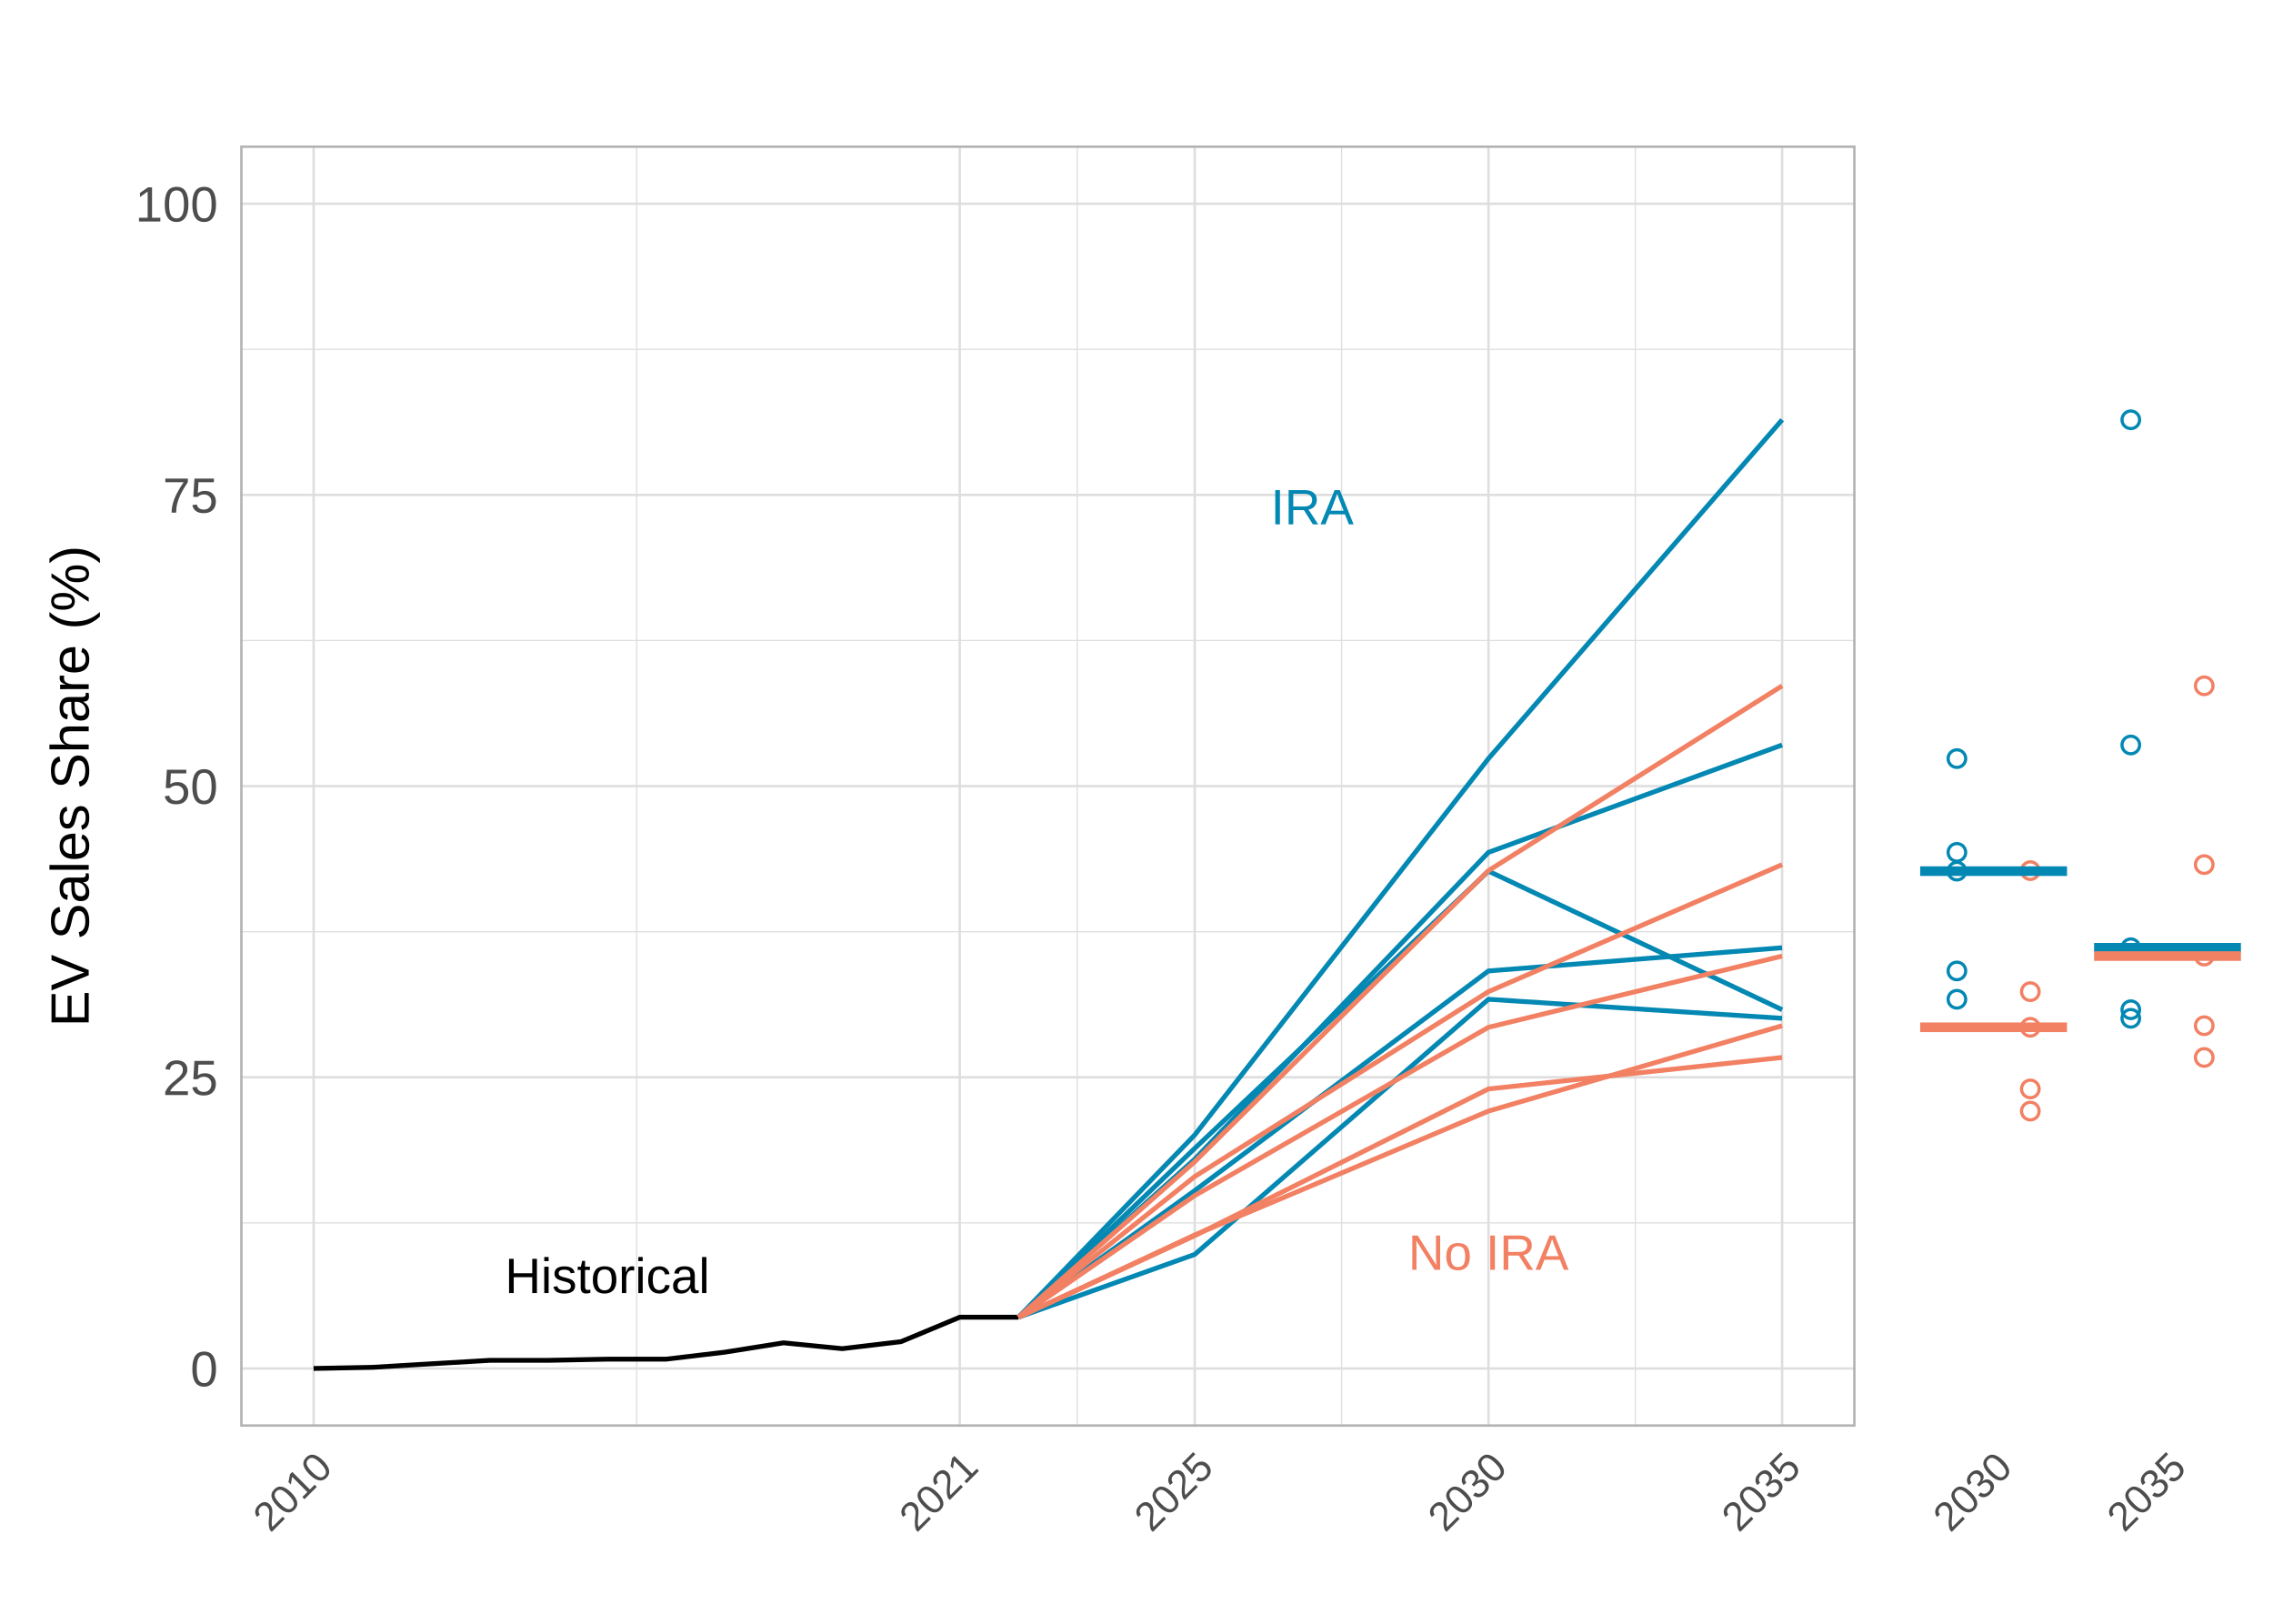
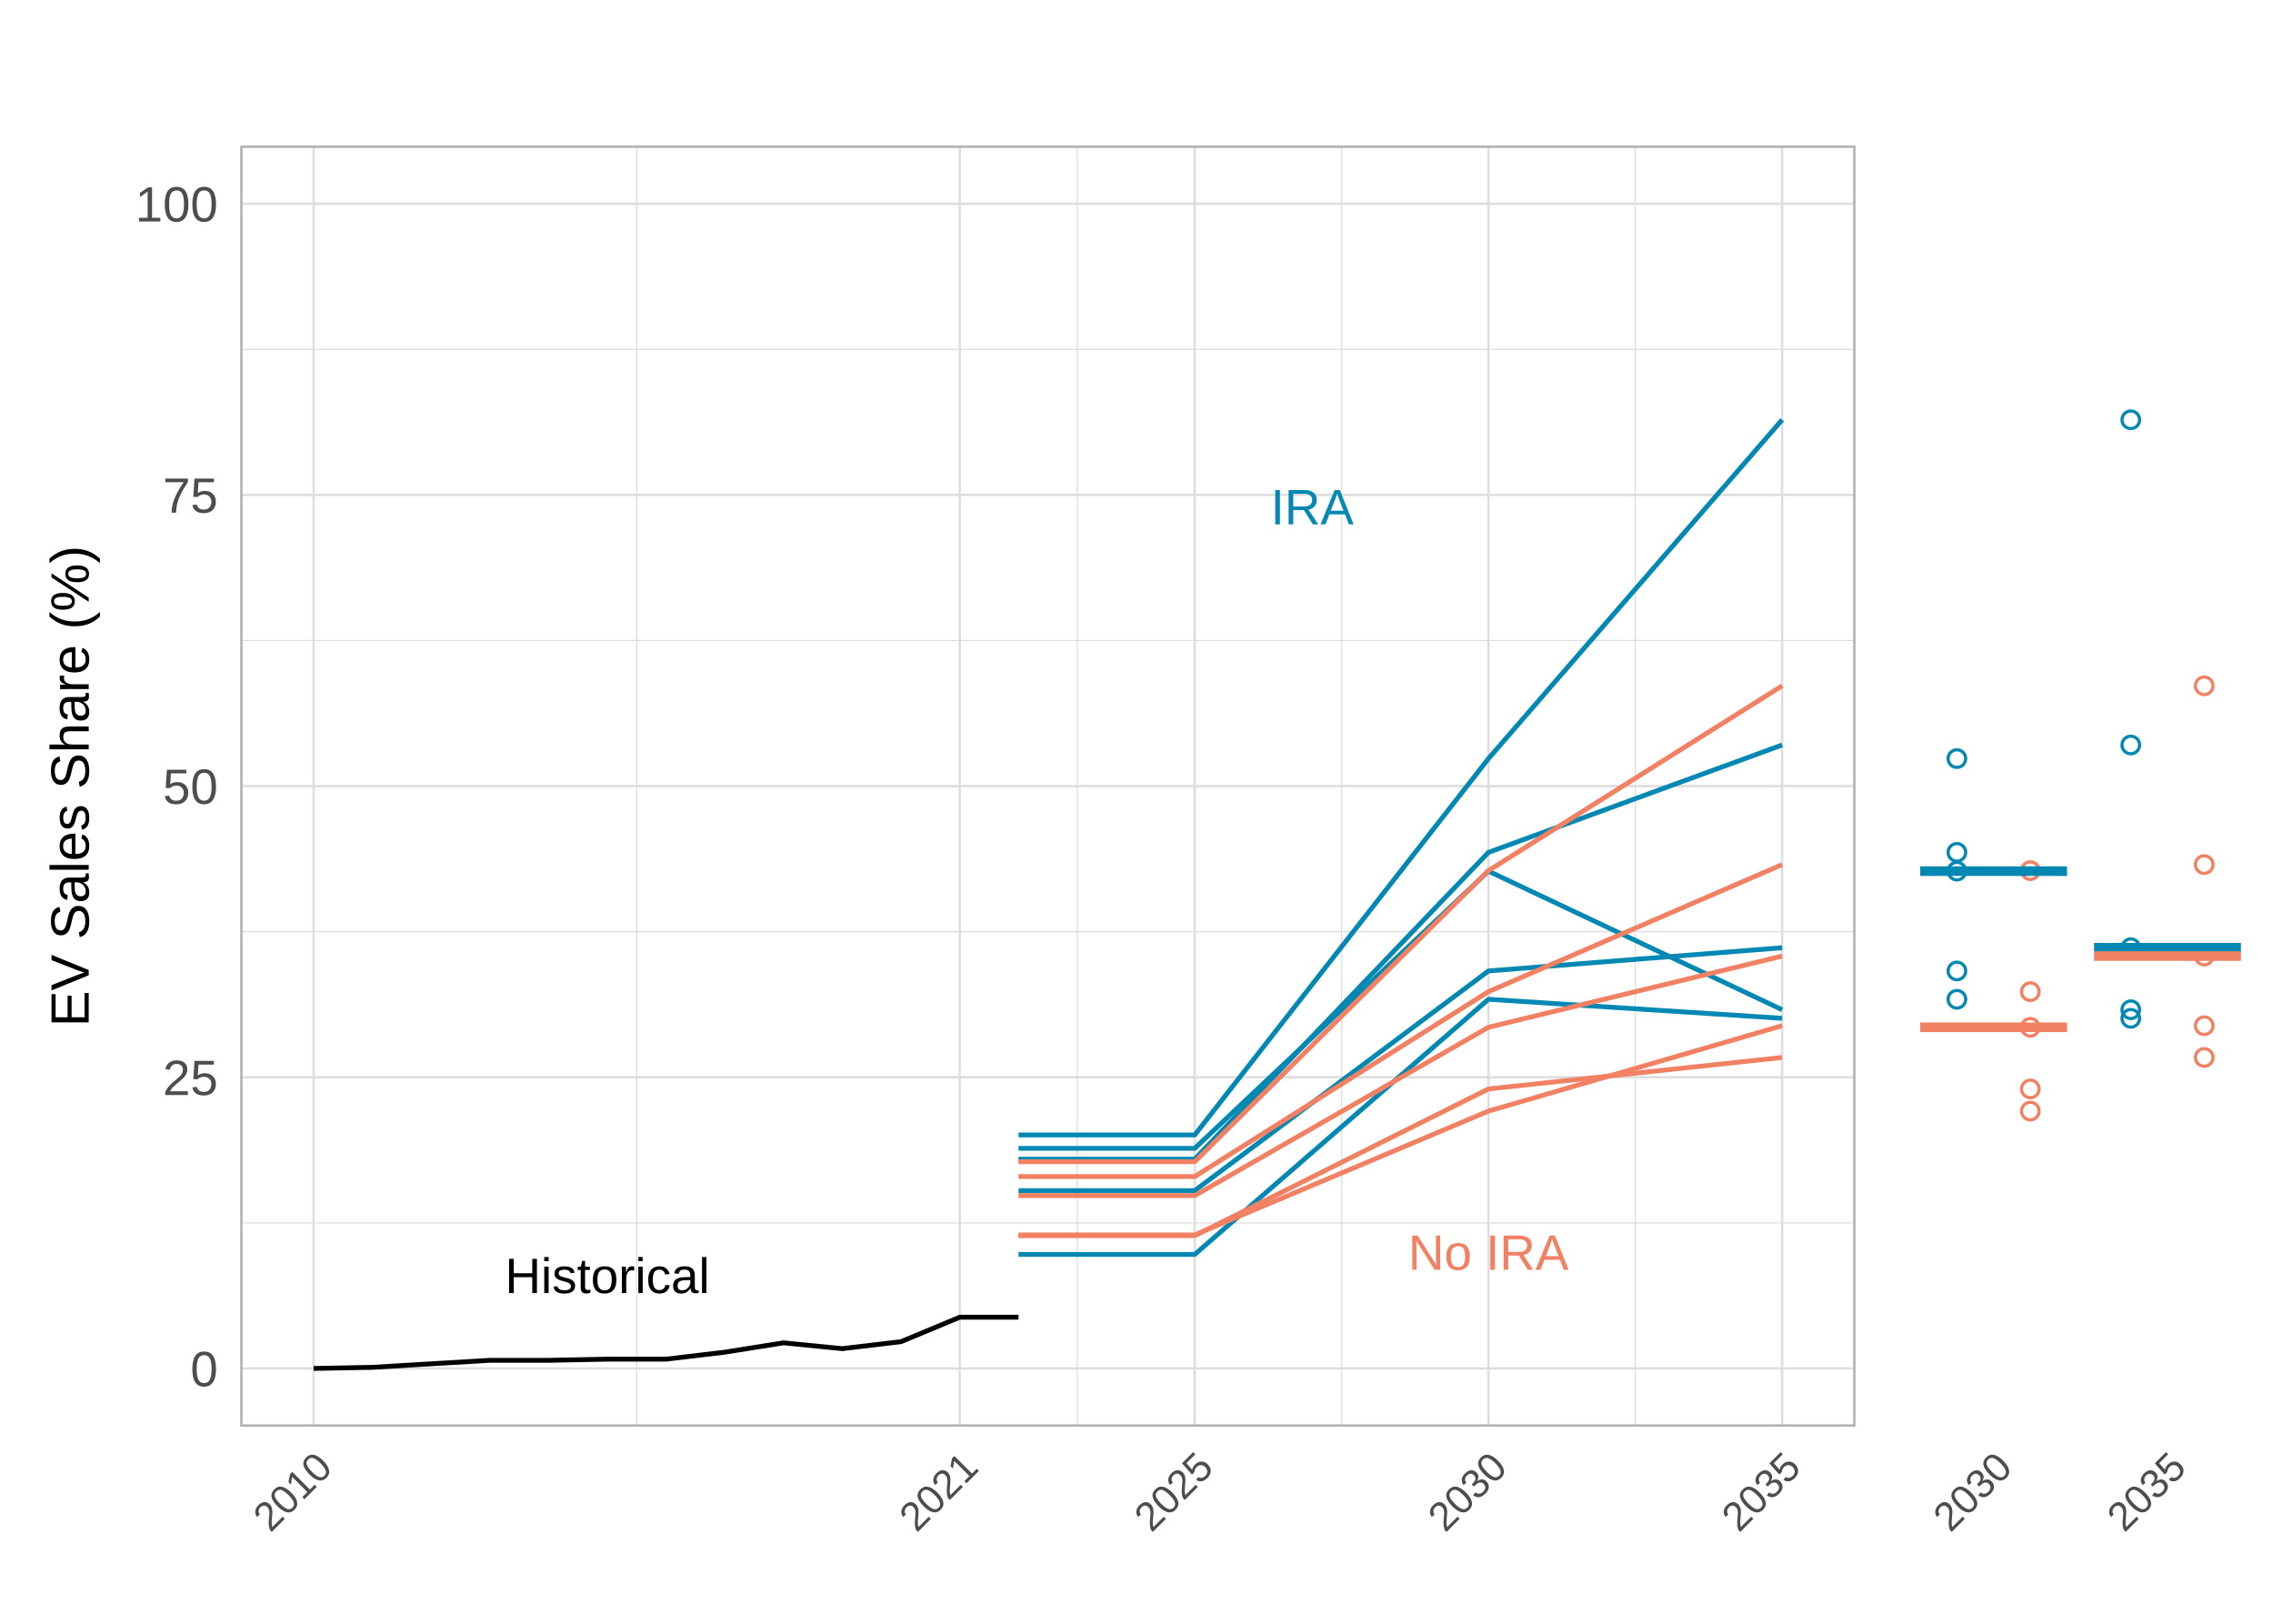
<svg xmlns="http://www.w3.org/2000/svg" class="svglite" width="504.00pt" height="360.00pt" viewBox="0 0 504.00 360.00">
  <defs>
    <style type="text/css">
    .svglite line, .svglite polyline, .svglite polygon, .svglite path, .svglite rect, .svglite circle {
      fill: none;
      stroke: #000000;
      stroke-linecap: round;
      stroke-linejoin: round;
      stroke-miterlimit: 10.00;
    }
    .svglite text {
      white-space: pre;
    }
  </style>
  </defs>
  <rect width="100%" height="100%" style="stroke: none; fill: #FFFFFF;" />
  <defs>
    <clipPath id="cpMC4wMHw1MDQuMDB8MC4wMHwzNjAuMDA=">
      <rect x="0.00" y="0.00" width="504.00" height="360.00" />
    </clipPath>
  </defs>
  <g clip-path="url(#cpMC4wMHw1MDQuMDB8MC4wMHwzNjAuMDA=)">
    <rect x="0" y="0.00" width="504.00" height="360.00" style="stroke-width: 1.07; stroke: #FFFFFF; fill: #FFFFFF;" />
  </g>
  <defs>
    <clipPath id="cpNS40OHw0MjEuNDB8NS40OHwzNTQuNTI=">
      <rect x="5.48" y="5.48" width="415.93" height="349.04" />
    </clipPath>
  </defs>
  <g clip-path="url(#cpNS40OHw0MjEuNDB8NS40OHwzNTQuNTI=)">
    <rect x="5.48" y="5.48" width="415.93" height="349.04" style="stroke-width: 1.07; stroke: #FFFFFF; fill: #FFFFFF;" />
  </g>
  <g clip-path="url(#cpMC4wMHw1MDQuMDB8MC4wMHwzNjAuMDA=)">
</g>
  <defs>
    <clipPath id="cpNTMuMjZ8NDExLjQ0fDMyLjI2fDMxNi4zMg==">
      <rect x="53.26" y="32.26" width="358.18" height="284.06" />
    </clipPath>
  </defs>
  <g clip-path="url(#cpNTMuMjZ8NDExLjQ0fDMyLjI2fDMxNi4zMg==)">
    <rect x="53.26" y="32.26" width="358.18" height="284.06" style="stroke-width: 1.07; stroke: none; fill: #FFFFFF;" />
    <polyline points="53.26,271.12 411.44,271.12 " style="stroke-width: 0.27; stroke: #DEDEDE; stroke-linecap: butt;" />
    <polyline points="53.26,206.57 411.44,206.57 " style="stroke-width: 0.27; stroke: #DEDEDE; stroke-linecap: butt;" />
    <polyline points="53.26,142.01 411.44,142.01 " style="stroke-width: 0.27; stroke: #DEDEDE; stroke-linecap: butt;" />
    <polyline points="53.26,77.45 411.44,77.45 " style="stroke-width: 0.27; stroke: #DEDEDE; stroke-linecap: butt;" />
    <polyline points="141.18,316.32 141.18,32.26 " style="stroke-width: 0.27; stroke: #DEDEDE; stroke-linecap: butt;" />
    <polyline points="238.86,316.32 238.86,32.26 " style="stroke-width: 0.27; stroke: #DEDEDE; stroke-linecap: butt;" />
    <polyline points="297.48,316.32 297.48,32.26 " style="stroke-width: 0.27; stroke: #DEDEDE; stroke-linecap: butt;" />
    <polyline points="362.60,316.32 362.60,32.26 " style="stroke-width: 0.27; stroke: #DEDEDE; stroke-linecap: butt;" />
    <polyline points="53.26,303.40 411.44,303.40 " style="stroke-width: 0.53; stroke: #DEDEDE; stroke-linecap: butt;" />
    <polyline points="53.26,238.84 411.44,238.84 " style="stroke-width: 0.53; stroke: #DEDEDE; stroke-linecap: butt;" />
    <polyline points="53.26,174.29 411.44,174.29 " style="stroke-width: 0.53; stroke: #DEDEDE; stroke-linecap: butt;" />
    <polyline points="53.26,109.73 411.44,109.73 " style="stroke-width: 0.53; stroke: #DEDEDE; stroke-linecap: butt;" />
    <polyline points="53.26,45.17 411.44,45.17 " style="stroke-width: 0.53; stroke: #DEDEDE; stroke-linecap: butt;" />
    <polyline points="69.54,316.32 69.54,32.26 " style="stroke-width: 0.53; stroke: #DEDEDE; stroke-linecap: butt;" />
    <polyline points="212.81,316.32 212.81,32.26 " style="stroke-width: 0.53; stroke: #DEDEDE; stroke-linecap: butt;" />
    <polyline points="264.91,316.32 264.91,32.26 " style="stroke-width: 0.53; stroke: #DEDEDE; stroke-linecap: butt;" />
    <polyline points="330.04,316.32 330.04,32.26 " style="stroke-width: 0.53; stroke: #DEDEDE; stroke-linecap: butt;" />
    <polyline points="395.16,316.32 395.16,32.26 " style="stroke-width: 0.53; stroke: #DEDEDE; stroke-linecap: butt;" />
    <polyline points="69.54,303.40 82.57,303.15 95.59,302.37 108.62,301.60 121.64,301.60 134.67,301.34 147.69,301.34 160.72,299.79 173.74,297.72 186.77,299.01 199.79,297.46 212.81,292.04 225.84,292.04 " style="stroke-width: 1.07; stroke-linecap: butt;" />
-     <polyline points="225.84,292.04 264.91,263.97 330.04,215.27 395.16,210.12 " style="stroke-width: 1.07; stroke: #0388B3; stroke-linecap: butt;" />
-     <polyline points="225.84,292.04 264.91,254.60 330.04,193.14 395.16,223.87 " style="stroke-width: 1.07; stroke: #0388B3; stroke-linecap: butt;" />
-     <polyline points="225.84,292.04 264.91,278.12 330.04,221.55 395.16,225.77 " style="stroke-width: 1.07; stroke: #0388B3; stroke-linecap: butt;" />
-     <polyline points="225.84,292.04 264.91,257.00 330.04,188.98 395.16,165.17 " style="stroke-width: 1.07; stroke: #0388B3; stroke-linecap: butt;" />
-     <polyline points="225.84,292.04 264.91,251.63 330.04,168.19 395.16,93.07 " style="stroke-width: 1.07; stroke: #0388B3; stroke-linecap: butt;" />
-     <polyline points="225.84,292.04 264.91,265.08 330.04,227.76 395.16,211.97 " style="stroke-width: 1.07; stroke: #F28063; stroke-linecap: butt;" />
-     <polyline points="225.84,292.04 264.91,273.96 330.04,241.43 395.16,234.45 " style="stroke-width: 1.07; stroke: #F28063; stroke-linecap: butt;" />
-     <polyline points="225.84,292.04 264.91,273.80 330.04,246.34 395.16,227.41 " style="stroke-width: 1.07; stroke: #F28063; stroke-linecap: butt;" />
-     <polyline points="225.84,292.04 264.91,260.85 330.04,219.86 395.16,191.69 " style="stroke-width: 1.07; stroke: #F28063; stroke-linecap: butt;" />
-     <polyline points="225.84,292.04 264.91,257.57 330.04,193.03 395.16,152.05 " style="stroke-width: 1.07; stroke: #F28063; stroke-linecap: butt;" />
+     <polyline points="225.84,263.97 264.91,263.97 330.04,215.27 395.16,210.12 " style="stroke-width: 1.07; stroke: #0388B3; stroke-linecap: butt;" />
+     <polyline points="225.84,254.60 264.91,254.60 330.04,193.14 395.16,223.87 " style="stroke-width: 1.07; stroke: #0388B3; stroke-linecap: butt;" />
+     <polyline points="225.84,278.12 264.91,278.12 330.04,221.55 395.16,225.77 " style="stroke-width: 1.07; stroke: #0388B3; stroke-linecap: butt;" />
+     <polyline points="225.84,257.00 264.91,257.00 330.04,188.98 395.16,165.17 " style="stroke-width: 1.07; stroke: #0388B3; stroke-linecap: butt;" />
+     <polyline points="225.84,251.63 264.91,251.63 330.04,168.19 395.16,93.07 " style="stroke-width: 1.07; stroke: #0388B3; stroke-linecap: butt;" />
+     <polyline points="225.84,265.08 264.91,265.08 330.04,227.76 395.16,211.97 " style="stroke-width: 1.07; stroke: #F28063; stroke-linecap: butt;" />
+     <polyline points="225.84,273.96 264.91,273.96 330.04,241.43 395.16,234.45 " style="stroke-width: 1.07; stroke: #F28063; stroke-linecap: butt;" />
+     <polyline points="225.84,273.80 264.91,273.80 330.04,246.34 395.16,227.41 " style="stroke-width: 1.07; stroke: #F28063; stroke-linecap: butt;" />
+     <polyline points="225.84,260.85 264.91,260.85 330.04,219.86 395.16,191.69 " style="stroke-width: 1.07; stroke: #F28063; stroke-linecap: butt;" />
+     <polyline points="225.84,257.57 264.91,257.57 330.04,193.03 395.16,152.05 " style="stroke-width: 1.07; stroke: #F28063; stroke-linecap: butt;" />
    <text x="134.67" y="286.69" text-anchor="middle" style="font-size: 11.04px; font-family: &quot;Arial&quot;;" textLength="45.35px" lengthAdjust="spacingAndGlyphs">Historical</text>
    <text x="330.04" y="281.53" text-anchor="middle" style="font-size: 11.04px;fill: #F28063; font-family: &quot;Arial&quot;;" textLength="35.55px" lengthAdjust="spacingAndGlyphs">No IRA</text>
    <text x="290.96" y="116.26" text-anchor="middle" style="font-size: 11.04px;fill: #0388B3; font-family: &quot;Arial&quot;;" textLength="18.39px" lengthAdjust="spacingAndGlyphs">IRA</text>
    <rect x="53.26" y="32.26" width="358.18" height="284.06" style="stroke-width: 1.07; stroke: #B3B3B3;" />
  </g>
  <g clip-path="url(#cpMC4wMHw1MDQuMDB8MC4wMHwzNjAuMDA=)">
    <text x="48.33" y="307.34" text-anchor="end" style="font-size: 11.00px;fill: #4D4D4D; font-family: &quot;Arial&quot;;" textLength="6.12px" lengthAdjust="spacingAndGlyphs">0</text>
    <text x="48.33" y="242.78" text-anchor="end" style="font-size: 11.00px;fill: #4D4D4D; font-family: &quot;Arial&quot;;" textLength="12.24px" lengthAdjust="spacingAndGlyphs">25</text>
    <text x="48.33" y="178.22" text-anchor="end" style="font-size: 11.00px;fill: #4D4D4D; font-family: &quot;Arial&quot;;" textLength="12.24px" lengthAdjust="spacingAndGlyphs">50</text>
    <text x="48.33" y="113.67" text-anchor="end" style="font-size: 11.00px;fill: #4D4D4D; font-family: &quot;Arial&quot;;" textLength="12.24px" lengthAdjust="spacingAndGlyphs">75</text>
    <text x="48.33" y="49.11" text-anchor="end" style="font-size: 11.00px;fill: #4D4D4D; font-family: &quot;Arial&quot;;" textLength="18.36px" lengthAdjust="spacingAndGlyphs">100</text>
    <text transform="translate(74.10,325.80) rotate(-45)" text-anchor="end" style="font-size: 9.00px;fill: #4D4D4D; font-family: &quot;Arial&quot;;" textLength="20.02px" lengthAdjust="spacingAndGlyphs">2010</text>
    <text transform="translate(217.37,325.80) rotate(-45)" text-anchor="end" style="font-size: 9.00px;fill: #4D4D4D; font-family: &quot;Arial&quot;;" textLength="20.02px" lengthAdjust="spacingAndGlyphs">2021</text>
    <text transform="translate(269.47,325.80) rotate(-45)" text-anchor="end" style="font-size: 9.00px;fill: #4D4D4D; font-family: &quot;Arial&quot;;" textLength="20.02px" lengthAdjust="spacingAndGlyphs">2025</text>
    <text transform="translate(334.59,325.80) rotate(-45)" text-anchor="end" style="font-size: 9.00px;fill: #4D4D4D; font-family: &quot;Arial&quot;;" textLength="20.02px" lengthAdjust="spacingAndGlyphs">2030</text>
    <text transform="translate(399.72,325.80) rotate(-45)" text-anchor="end" style="font-size: 9.00px;fill: #4D4D4D; font-family: &quot;Arial&quot;;" textLength="20.02px" lengthAdjust="spacingAndGlyphs">2035</text>
    <text transform="translate(19.67,227.65) rotate(-90)" style="font-size: 12.00px; font-family: &quot;Arial&quot;;" textLength="106.73px" lengthAdjust="spacingAndGlyphs">EV Sales Share (%)</text>
  </g>
  <defs>
    <clipPath id="cpNDIxLjQwfDQ1OS45Nnw1LjQ4fDM1NC41Mg==">
      <rect x="421.40" y="5.48" width="38.56" height="349.04" />
    </clipPath>
  </defs>
  <g clip-path="url(#cpNDIxLjQwfDQ1OS45Nnw1LjQ4fDM1NC41Mg==)">
    <rect x="421.40" y="5.48" width="38.56" height="349.04" style="stroke-width: 1.07; stroke: #FFFFFF; fill: #FFFFFF;" />
  </g>
  <g clip-path="url(#cpMC4wMHw1MDQuMDB8MC4wMHwzNjAuMDA=)">
</g>
  <defs>
    <clipPath id="cpNDI0LjE0fDQ1OS45NnwzMi4yNnwzMTYuMzI=">
      <rect x="424.14" y="32.26" width="35.82" height="284.06" />
    </clipPath>
  </defs>
  <g clip-path="url(#cpNDI0LjE0fDQ1OS45NnwzMi4yNnwzMTYuMzI=)">
    <rect x="424.14" y="32.26" width="35.82" height="284.06" style="stroke-width: 1.07; stroke: none; fill: #FFFFFF;" />
    <circle cx="433.91" cy="215.27" r="1.95" style="stroke-width: 0.71; stroke: #0388B3;" />
    <circle cx="450.19" cy="227.76" r="1.95" style="stroke-width: 0.71; stroke: #F28063;" />
    <circle cx="433.91" cy="193.14" r="1.95" style="stroke-width: 0.71; stroke: #0388B3;" />
    <circle cx="450.19" cy="241.43" r="1.95" style="stroke-width: 0.71; stroke: #F28063;" />
    <circle cx="433.91" cy="221.55" r="1.95" style="stroke-width: 0.71; stroke: #0388B3;" />
    <circle cx="450.19" cy="246.34" r="1.95" style="stroke-width: 0.71; stroke: #F28063;" />
    <circle cx="433.91" cy="188.98" r="1.95" style="stroke-width: 0.71; stroke: #0388B3;" />
    <circle cx="450.19" cy="219.86" r="1.95" style="stroke-width: 0.71; stroke: #F28063;" />
    <circle cx="433.91" cy="168.19" r="1.95" style="stroke-width: 0.71; stroke: #0388B3;" />
    <circle cx="450.19" cy="193.03" r="1.95" style="stroke-width: 0.71; stroke: #F28063;" />
    <line x1="425.77" y1="193.14" x2="458.33" y2="193.14" style="stroke-width: 2.13; stroke: #0388B3; stroke-linecap: butt;" />
    <line x1="425.77" y1="227.76" x2="458.33" y2="227.76" style="stroke-width: 2.13; stroke: #F28063; stroke-linecap: butt;" />
  </g>
  <g clip-path="url(#cpMC4wMHw1MDQuMDB8MC4wMHwzNjAuMDA=)">
    <text transform="translate(446.61,325.80) rotate(-45)" text-anchor="end" style="font-size: 9.00px;fill: #4D4D4D; font-family: &quot;Arial&quot;;" textLength="20.02px" lengthAdjust="spacingAndGlyphs">2030</text>
  </g>
  <defs>
    <clipPath id="cpNDU5Ljk2fDQ5OC41Mnw1LjQ4fDM1NC41Mg==">
      <rect x="459.96" y="5.48" width="38.56" height="349.04" />
    </clipPath>
  </defs>
  <g clip-path="url(#cpNDU5Ljk2fDQ5OC41Mnw1LjQ4fDM1NC41Mg==)">
    <rect x="459.96" y="5.48" width="38.56" height="349.04" style="stroke-width: 1.07; stroke: #FFFFFF; fill: #FFFFFF;" />
  </g>
  <g clip-path="url(#cpMC4wMHw1MDQuMDB8MC4wMHwzNjAuMDA=)">
</g>
  <defs>
    <clipPath id="cpNDYyLjcwfDQ5OC41MnwzMi4yNnwzMTYuMzI=">
      <rect x="462.70" y="32.26" width="35.82" height="284.06" />
    </clipPath>
  </defs>
  <g clip-path="url(#cpNDYyLjcwfDQ5OC41MnwzMi4yNnwzMTYuMzI=)">
    <rect x="462.70" y="32.26" width="35.82" height="284.06" style="stroke-width: 1.07; stroke: none; fill: #FFFFFF;" />
    <circle cx="472.47" cy="210.12" r="1.95" style="stroke-width: 0.71; stroke: #0388B3;" />
    <circle cx="488.75" cy="211.97" r="1.95" style="stroke-width: 0.71; stroke: #F28063;" />
    <circle cx="472.47" cy="223.87" r="1.95" style="stroke-width: 0.71; stroke: #0388B3;" />
    <circle cx="488.75" cy="234.45" r="1.95" style="stroke-width: 0.71; stroke: #F28063;" />
    <circle cx="472.47" cy="225.77" r="1.95" style="stroke-width: 0.71; stroke: #0388B3;" />
    <circle cx="488.75" cy="227.41" r="1.95" style="stroke-width: 0.71; stroke: #F28063;" />
    <circle cx="472.47" cy="165.17" r="1.95" style="stroke-width: 0.71; stroke: #0388B3;" />
    <circle cx="488.75" cy="191.69" r="1.95" style="stroke-width: 0.71; stroke: #F28063;" />
    <circle cx="472.47" cy="93.07" r="1.95" style="stroke-width: 0.71; stroke: #0388B3;" />
    <circle cx="488.75" cy="152.05" r="1.95" style="stroke-width: 0.71; stroke: #F28063;" />
    <line x1="464.33" y1="210.12" x2="496.89" y2="210.12" style="stroke-width: 2.13; stroke: #0388B3; stroke-linecap: butt;" />
    <line x1="464.33" y1="211.97" x2="496.89" y2="211.97" style="stroke-width: 2.13; stroke: #F28063; stroke-linecap: butt;" />
  </g>
  <g clip-path="url(#cpMC4wMHw1MDQuMDB8MC4wMHwzNjAuMDA=)">
    <text transform="translate(485.17,325.80) rotate(-45)" text-anchor="end" style="font-size: 9.00px;fill: #4D4D4D; font-family: &quot;Arial&quot;;" textLength="20.02px" lengthAdjust="spacingAndGlyphs">2035</text>
  </g>
</svg>
